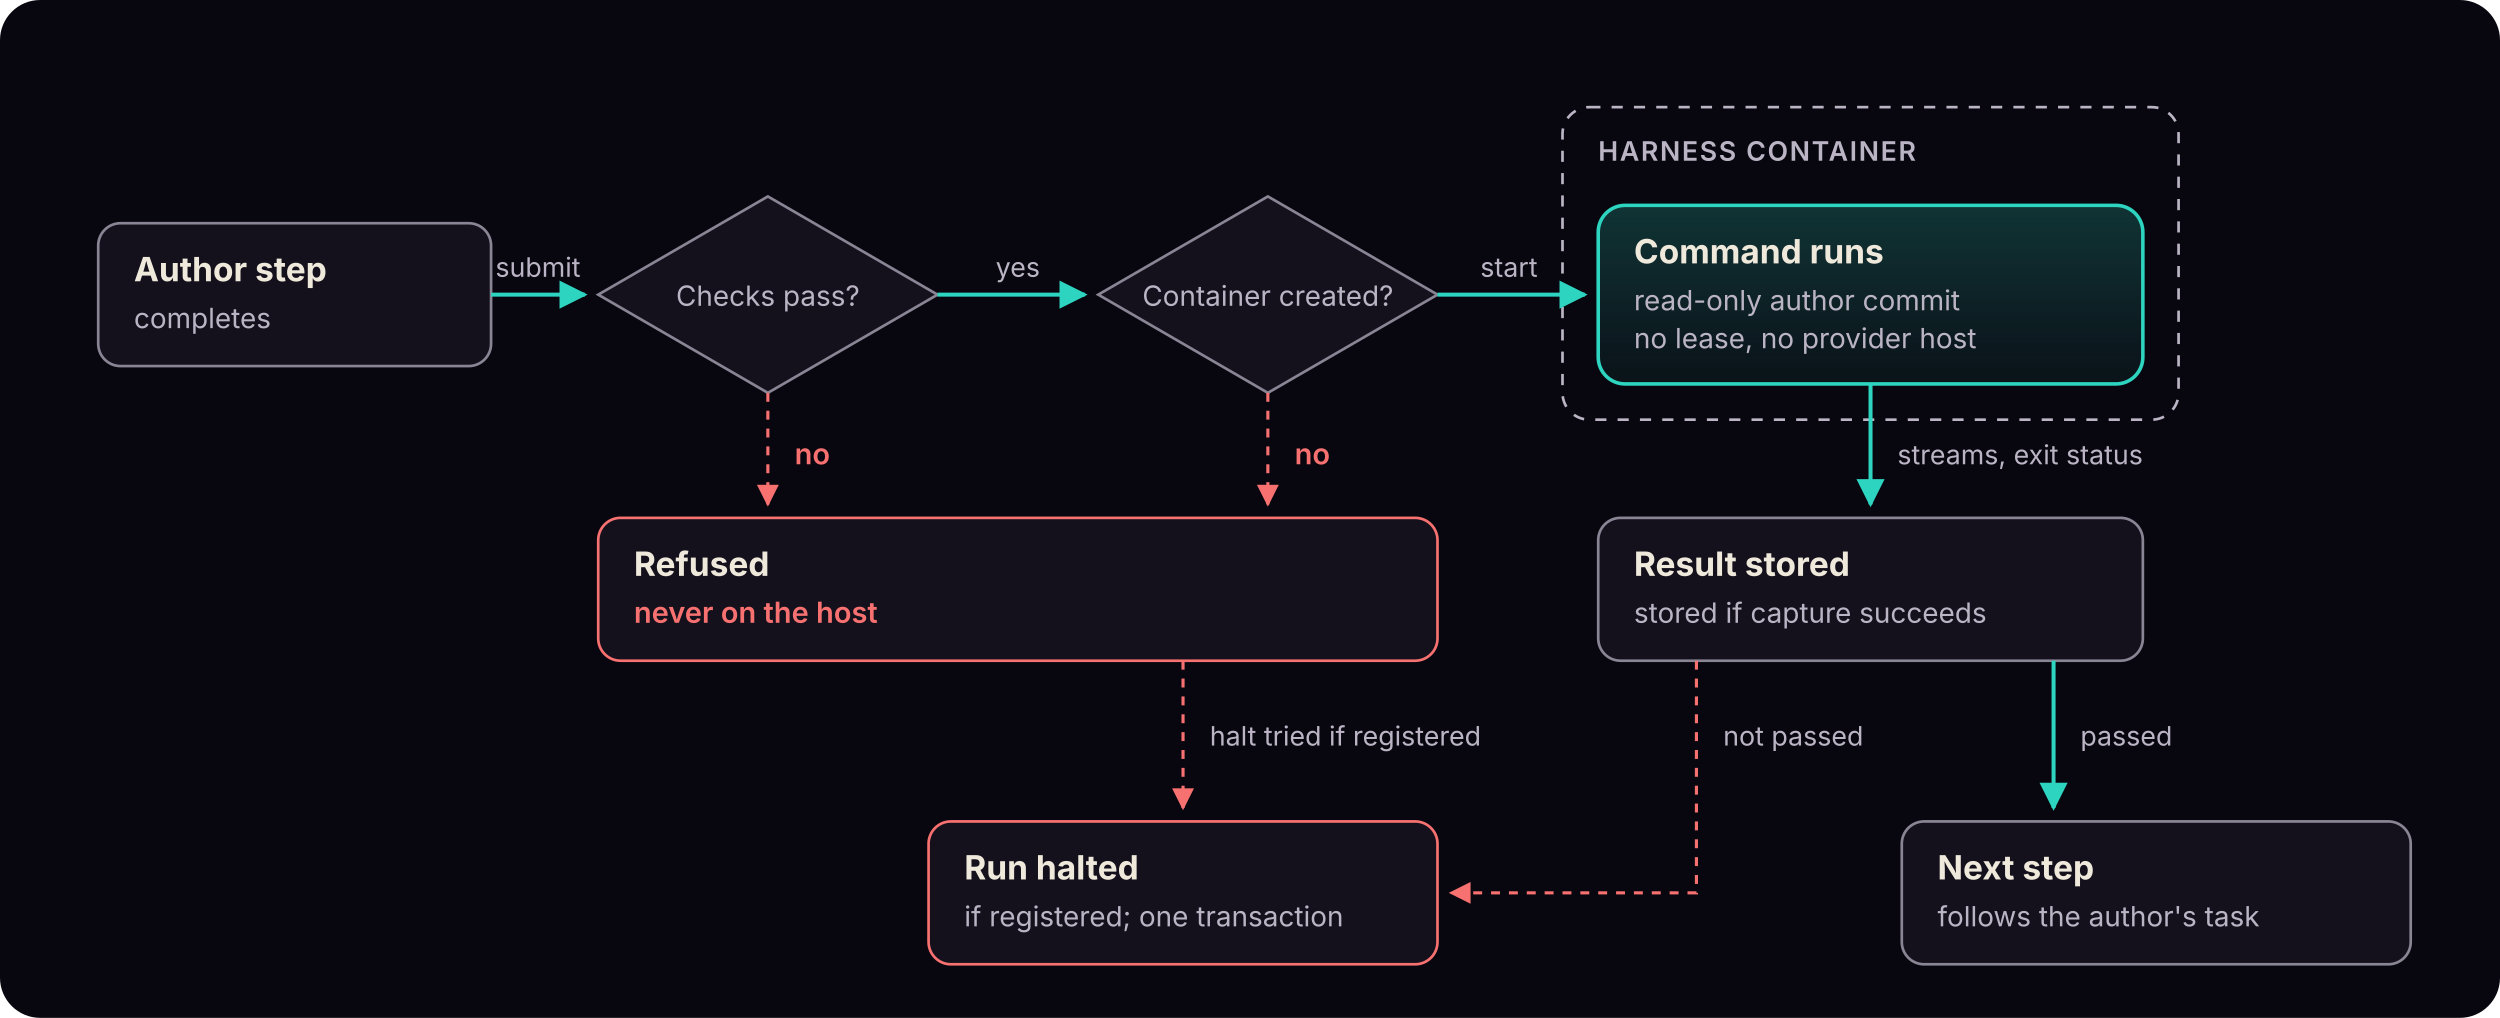
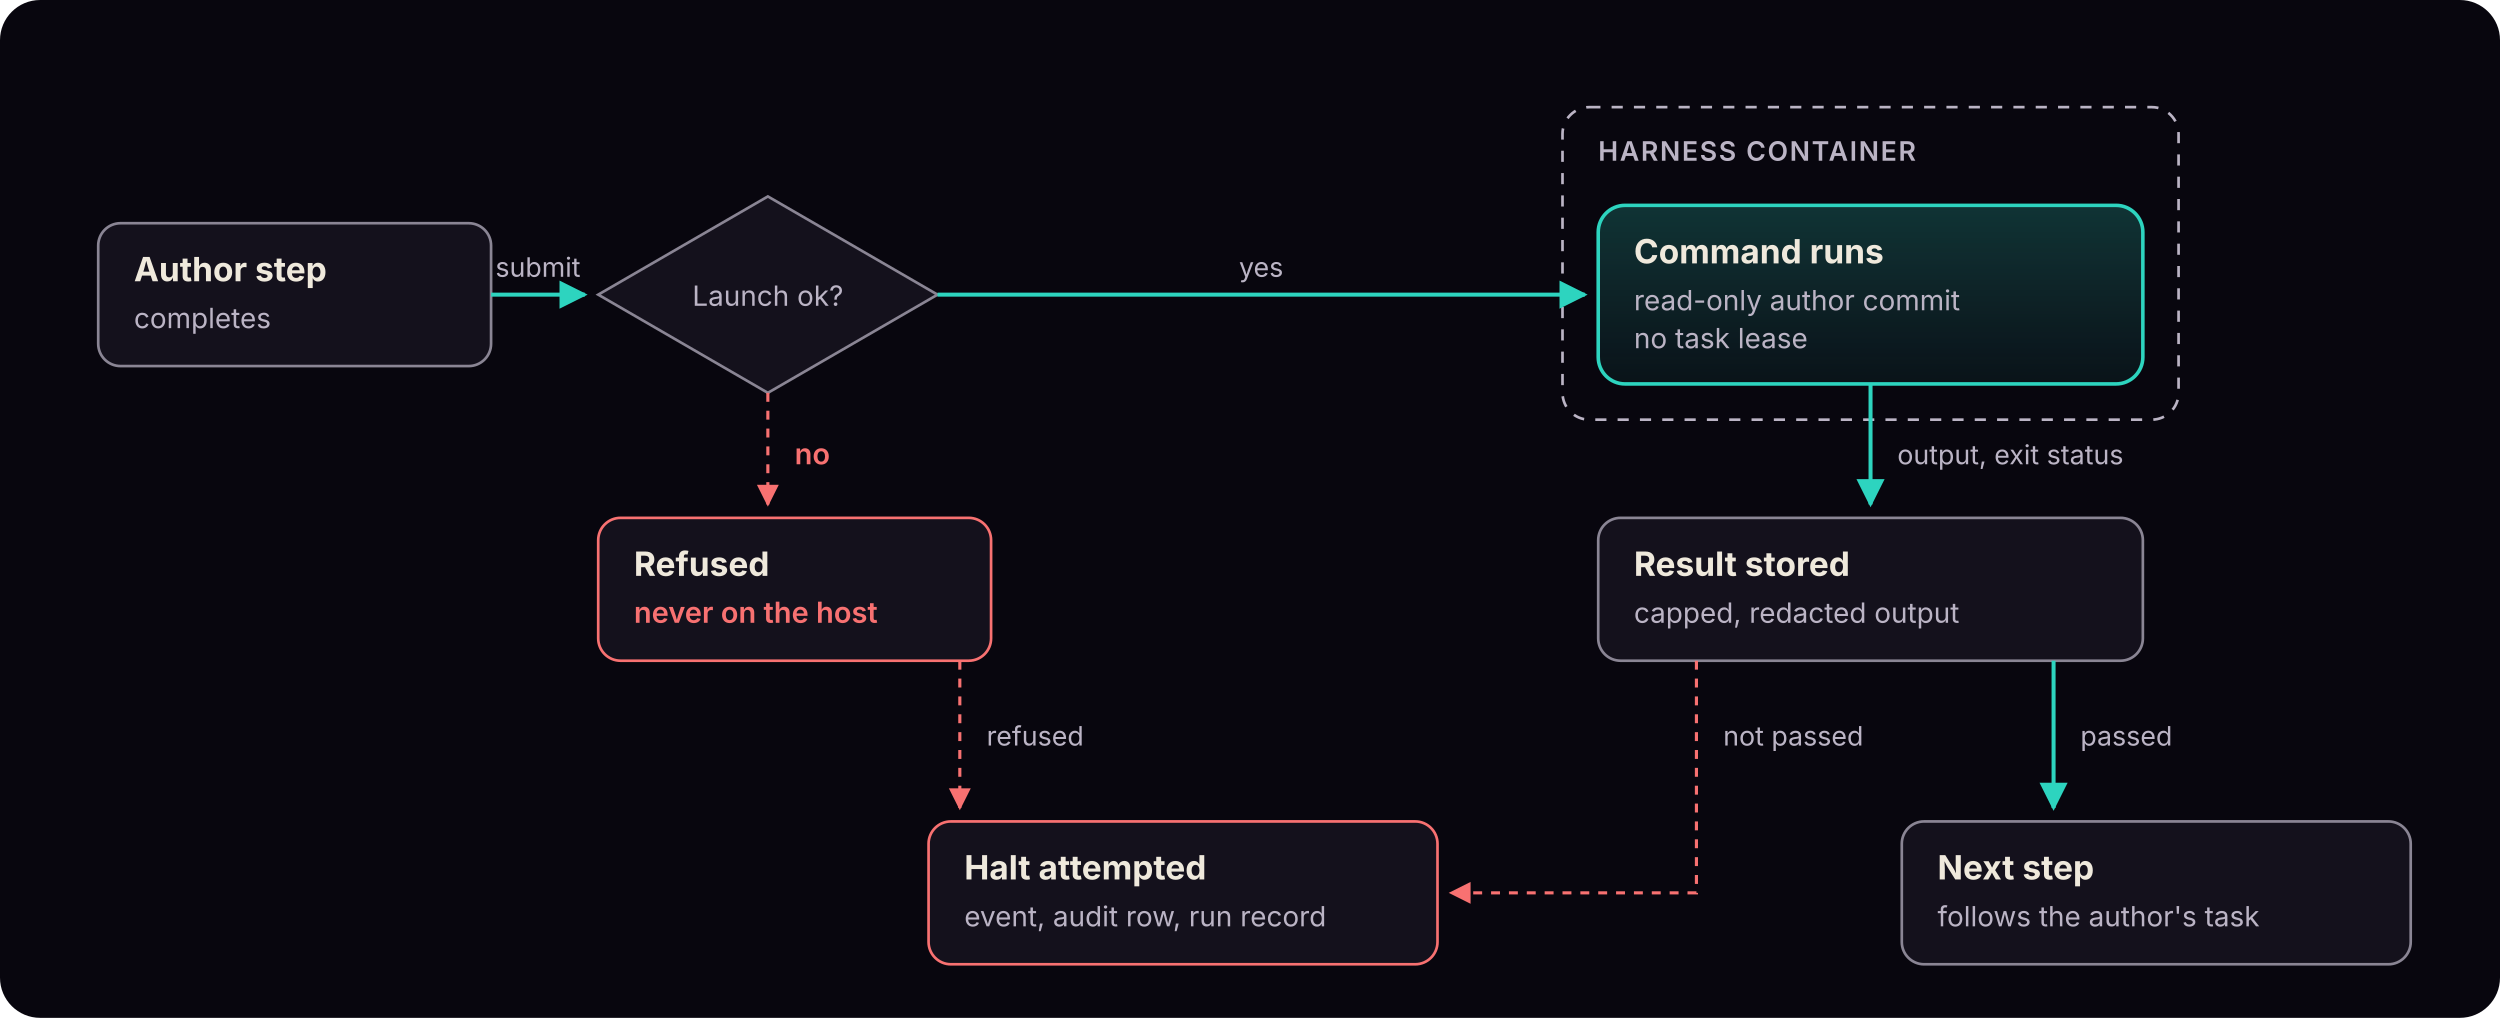
<svg xmlns="http://www.w3.org/2000/svg" viewBox="0 0 1120 456" role="img" aria-labelledby="t d" data-diagram="flow" font-family="system-ui, -apple-system, BlinkMacSystemFont, 'Segoe UI', sans-serif">
  <defs>
    <marker id="a" viewBox="0 0 10 10" refX="9" refY="5" markerWidth="7" markerHeight="7" orient="auto-start-reverse">
      <path d="M0 0 10 5 0 10z" fill="#2dd4bf" />
    </marker>
    <marker id="m" viewBox="0 0 10 10" refX="9" refY="5" markerWidth="7" markerHeight="7" orient="auto-start-reverse">
      <path d="M0 0 10 5 0 10z" fill="#8a8594" />
    </marker>
    <marker id="x" viewBox="0 0 10 10" refX="9" refY="5" markerWidth="7" markerHeight="7" orient="auto-start-reverse">
      <path d="M0 0 10 5 0 10z" fill="#f87171" />
    </marker>
    <linearGradient id="glow" x1="0" y1="0" x2="0" y2="1">
      <stop offset="0" stop-color="#2dd4bf" stop-opacity=".22" />
      <stop offset="1" stop-color="#2dd4bf" stop-opacity=".06" />
    </linearGradient>
    <style>
      .box{fill:#14111c;stroke:#8a8594;stroke-width:1.2}
      .key{fill:url(#glow);stroke:#2dd4bf;stroke-width:1.6}
      .bad{fill:#14111c;stroke:#f87171;stroke-width:1.2}
      .frame{fill:none;stroke:#bbb4c5;stroke-dasharray:5 5;stroke-width:1.2}
      .h{fill:#efe9dc;font-size:15px;font-weight:650}
      .s{fill:#bbb4c5;font-size:12.5px}
      .idt{fill:#bbb4c5;font-size:12px;font-weight:600;letter-spacing:.06em}
      .lbl{fill:#bbb4c5;font-size:12px}
      .no{fill:#f87171;font-size:13px;font-weight:600}
      .f{stroke:#2dd4bf;stroke-width:1.8;fill:none}
      .deny{stroke:#f87171;stroke-width:1.4;fill:none;stroke-dasharray:4 4}
    </style>
  </defs>
  <rect width="1120" height="456" rx="18" fill="#08060e" />
  <rect class="box" x="44" y="100" width="176" height="64" rx="10" />
  <text class="h" x="60" y="126">Author step</text>
  <text class="s" x="60" y="147">completes</text>
  <polygon class="box" points="268,132 344,88 420,132 344,176" />
-   <text class="s" x="344" y="137" text-anchor="middle">Checks pass?</text>
-   <polygon class="box" points="492,132 568,88 644,132 568,176" />
-   <text class="s" x="568" y="137" text-anchor="middle">Container created?</text>
+   <text class="s" x="344" y="137" text-anchor="middle">Launch ok?</text>
  <rect class="frame" x="700" y="48" width="276" height="140" rx="12" />
  <text class="idt" x="716" y="72">HARNESS CONTAINER</text>
  <rect class="key" x="716" y="92" width="244" height="80" rx="12" />
  <text class="h" x="732" y="118">Command runs</text>
  <text class="s" x="732" y="139">read-only author commit</text>
-   <text class="s" x="732" y="156">no lease, no provider host</text>
-   <rect class="bad" x="268" y="232" width="376" height="64" rx="10" />
+   <text class="s" x="732" y="156">no task lease</text>
+   <rect class="bad" x="268" y="232" width="176" height="64" rx="10" />
  <text class="h" x="284" y="258">Refused</text>
  <text class="no" x="284" y="279">never on the host</text>
  <rect class="box" x="716" y="232" width="244" height="64" rx="10" />
  <text class="h" x="732" y="258">Result stored</text>
-   <text class="s" x="732" y="279">stored if capture succeeds</text>
+   <text class="s" x="732" y="279">capped, redacted output</text>
  <rect class="bad" x="416" y="368" width="228" height="64" rx="10" />
-   <text class="h" x="432" y="394">Run halted</text>
-   <text class="s" x="432" y="415">if registered; one transaction</text>
+   <text class="h" x="432" y="394">Halt attempted</text>
+   <text class="s" x="432" y="415">event, audit row, run record</text>
  <rect class="box" x="852" y="368" width="228" height="64" rx="10" />
  <text class="h" x="868" y="394">Next step</text>
  <text class="s" x="868" y="415">follows the author's task</text>
  <path class="f" d="M220 132H262" marker-end="url(#a)" />
  <text class="lbl" x="241" y="124" text-anchor="middle">submit</text>
-   <path class="f" d="M420 132H486" marker-end="url(#a)" />
-   <text class="lbl" x="456" y="124" text-anchor="middle">yes</text>
-   <path class="f" d="M644 132H710" marker-end="url(#a)" />
-   <text class="lbl" x="676" y="124" text-anchor="middle">start</text>
+   <path class="f" d="M420 132H710" marker-end="url(#a)" />
+   <text class="lbl" x="565" y="124" text-anchor="middle">yes</text>
  <path class="deny" d="M344 176V226" marker-end="url(#x)" />
  <text class="no" x="356" y="208">no</text>
-   <path class="deny" d="M568 176V226" marker-end="url(#x)" />
-   <text class="no" x="580" y="208">no</text>
-   <path class="deny" d="M530 296V362" marker-end="url(#x)" />
-   <text class="lbl" x="542" y="334">halt tried if registered</text>
+   <path class="deny" d="M430 296V362" marker-end="url(#x)" />
+   <text class="lbl" x="442" y="334">refused</text>
  <path class="f" d="M838 172V226" marker-end="url(#a)" />
-   <text class="lbl" x="850" y="208">streams, exit status</text>
+   <text class="lbl" x="850" y="208">output, exit status</text>
  <path class="f" d="M920 296V362" marker-end="url(#a)" />
  <text class="lbl" x="932" y="334">passed</text>
  <path class="deny" d="M760 296V400H650" marker-end="url(#x)" />
  <text class="lbl" x="772" y="334">not passed</text>
</svg>
